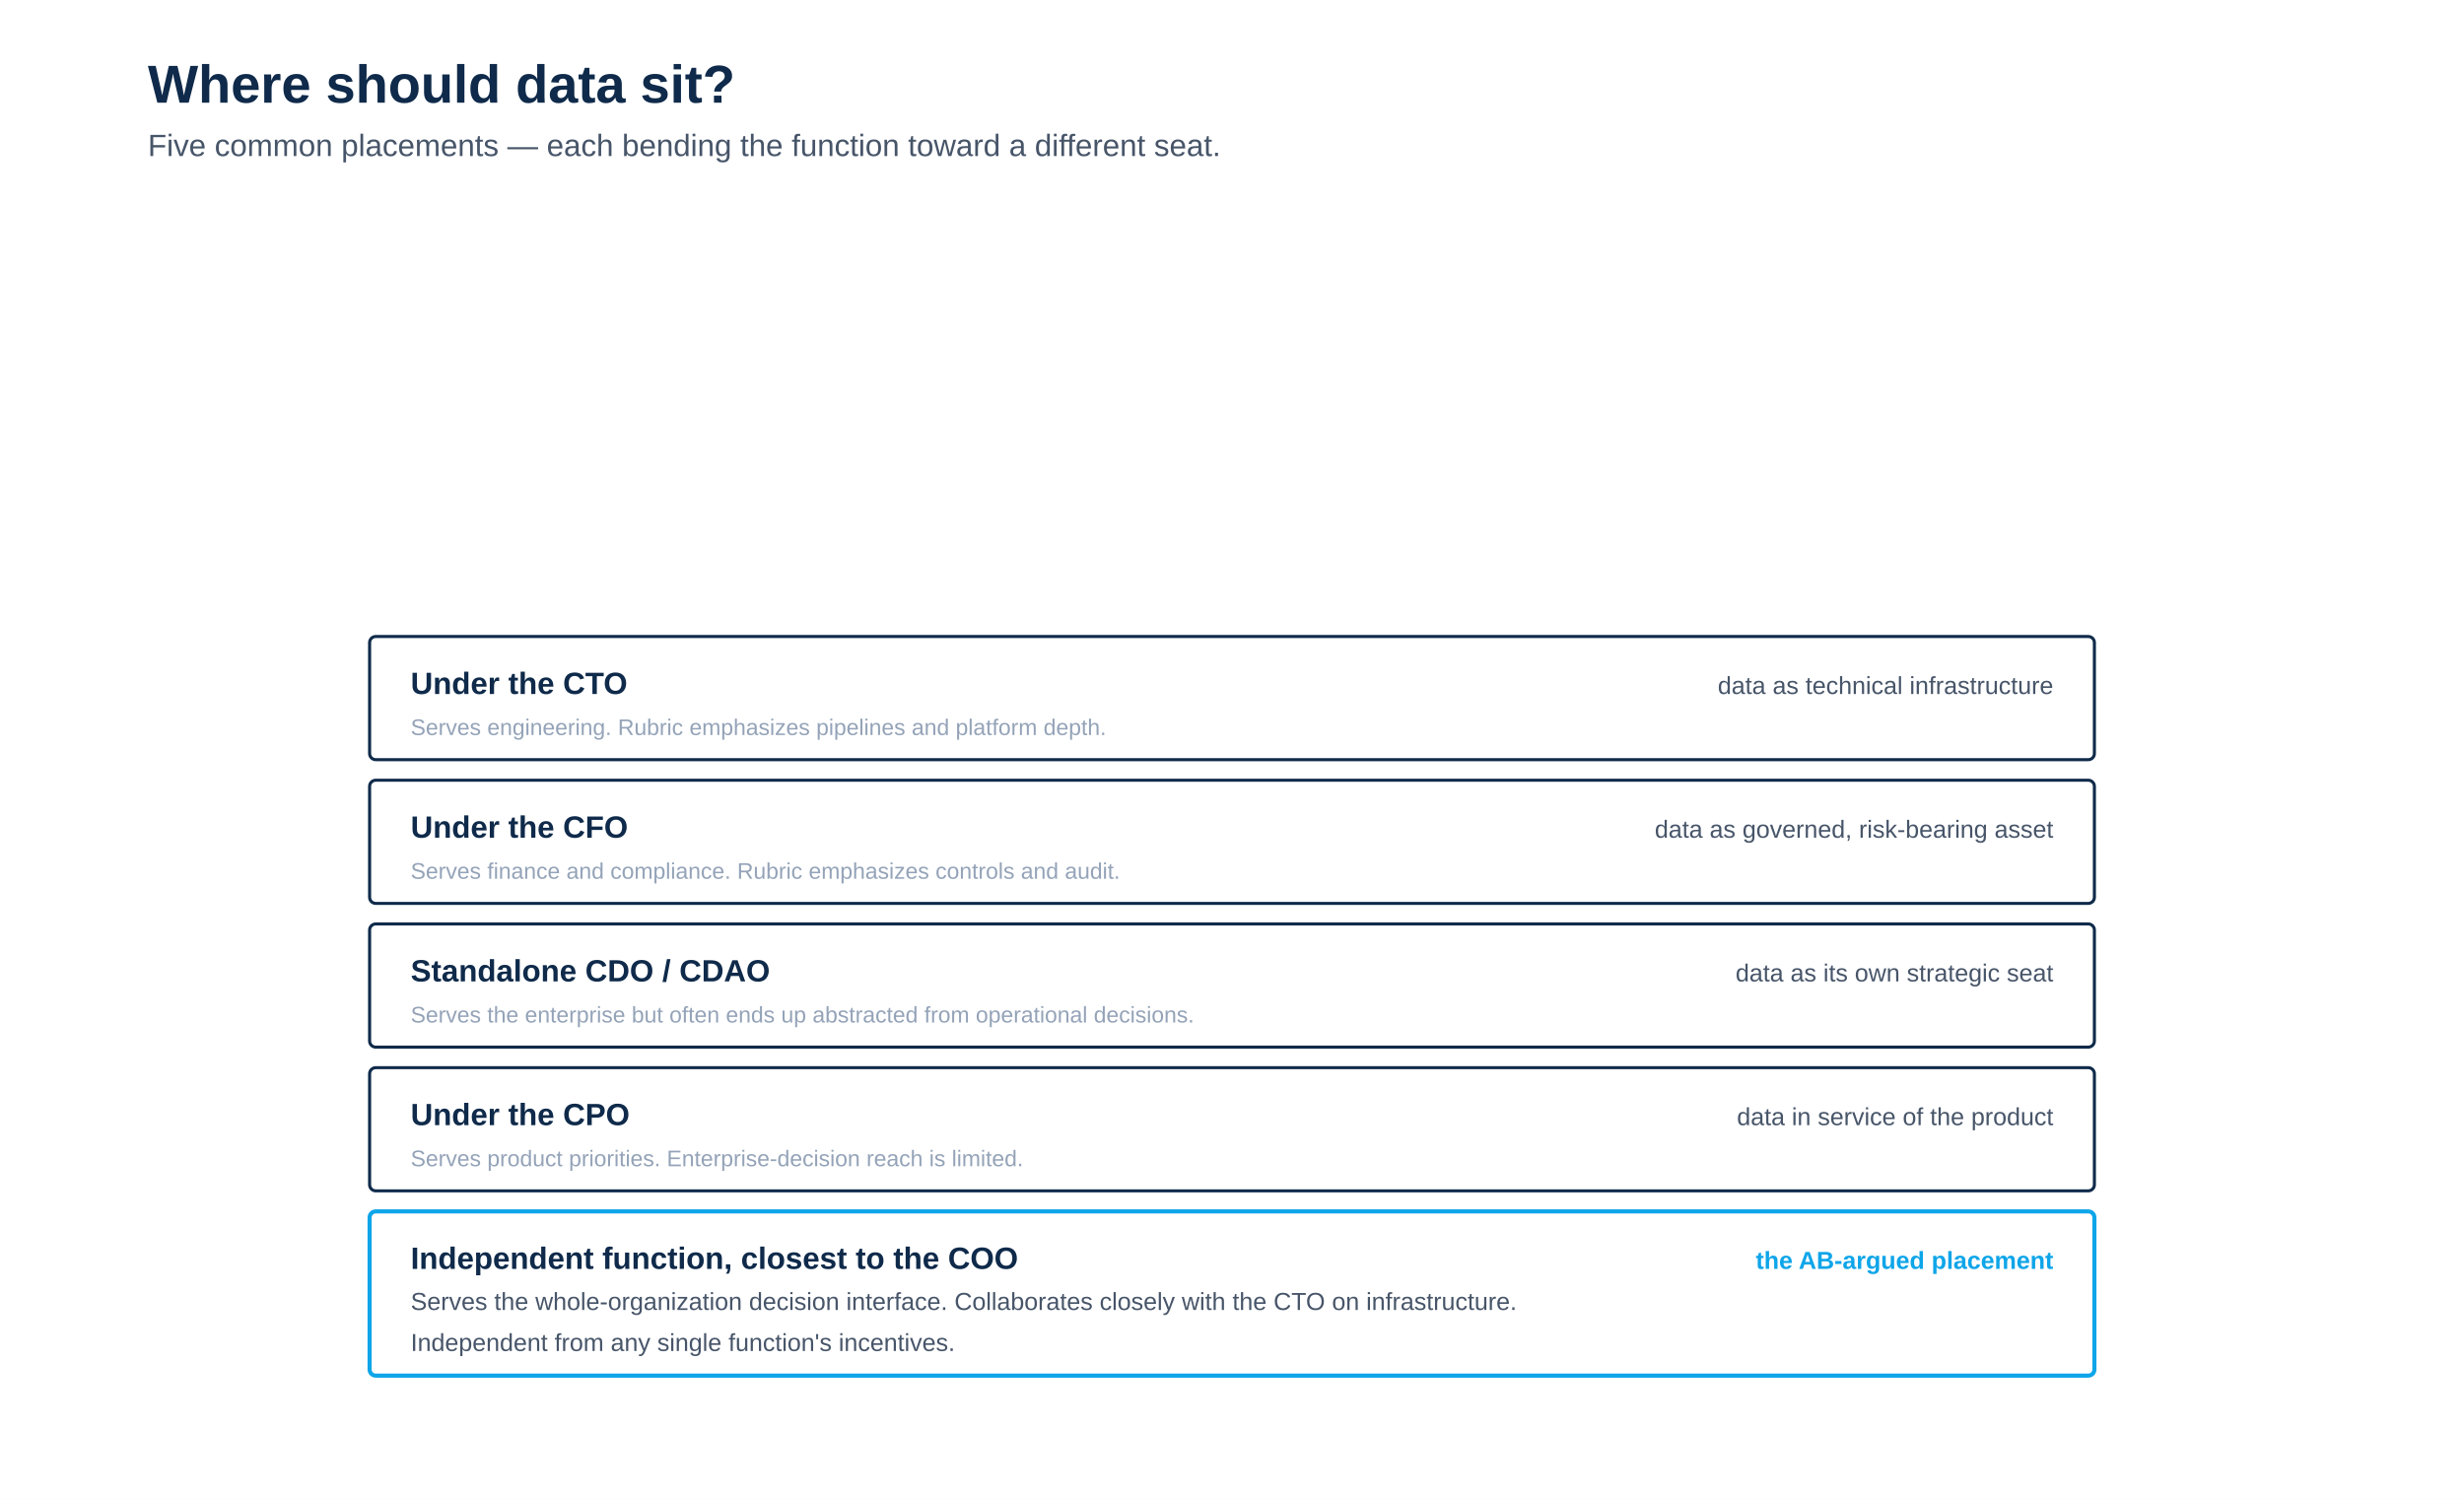
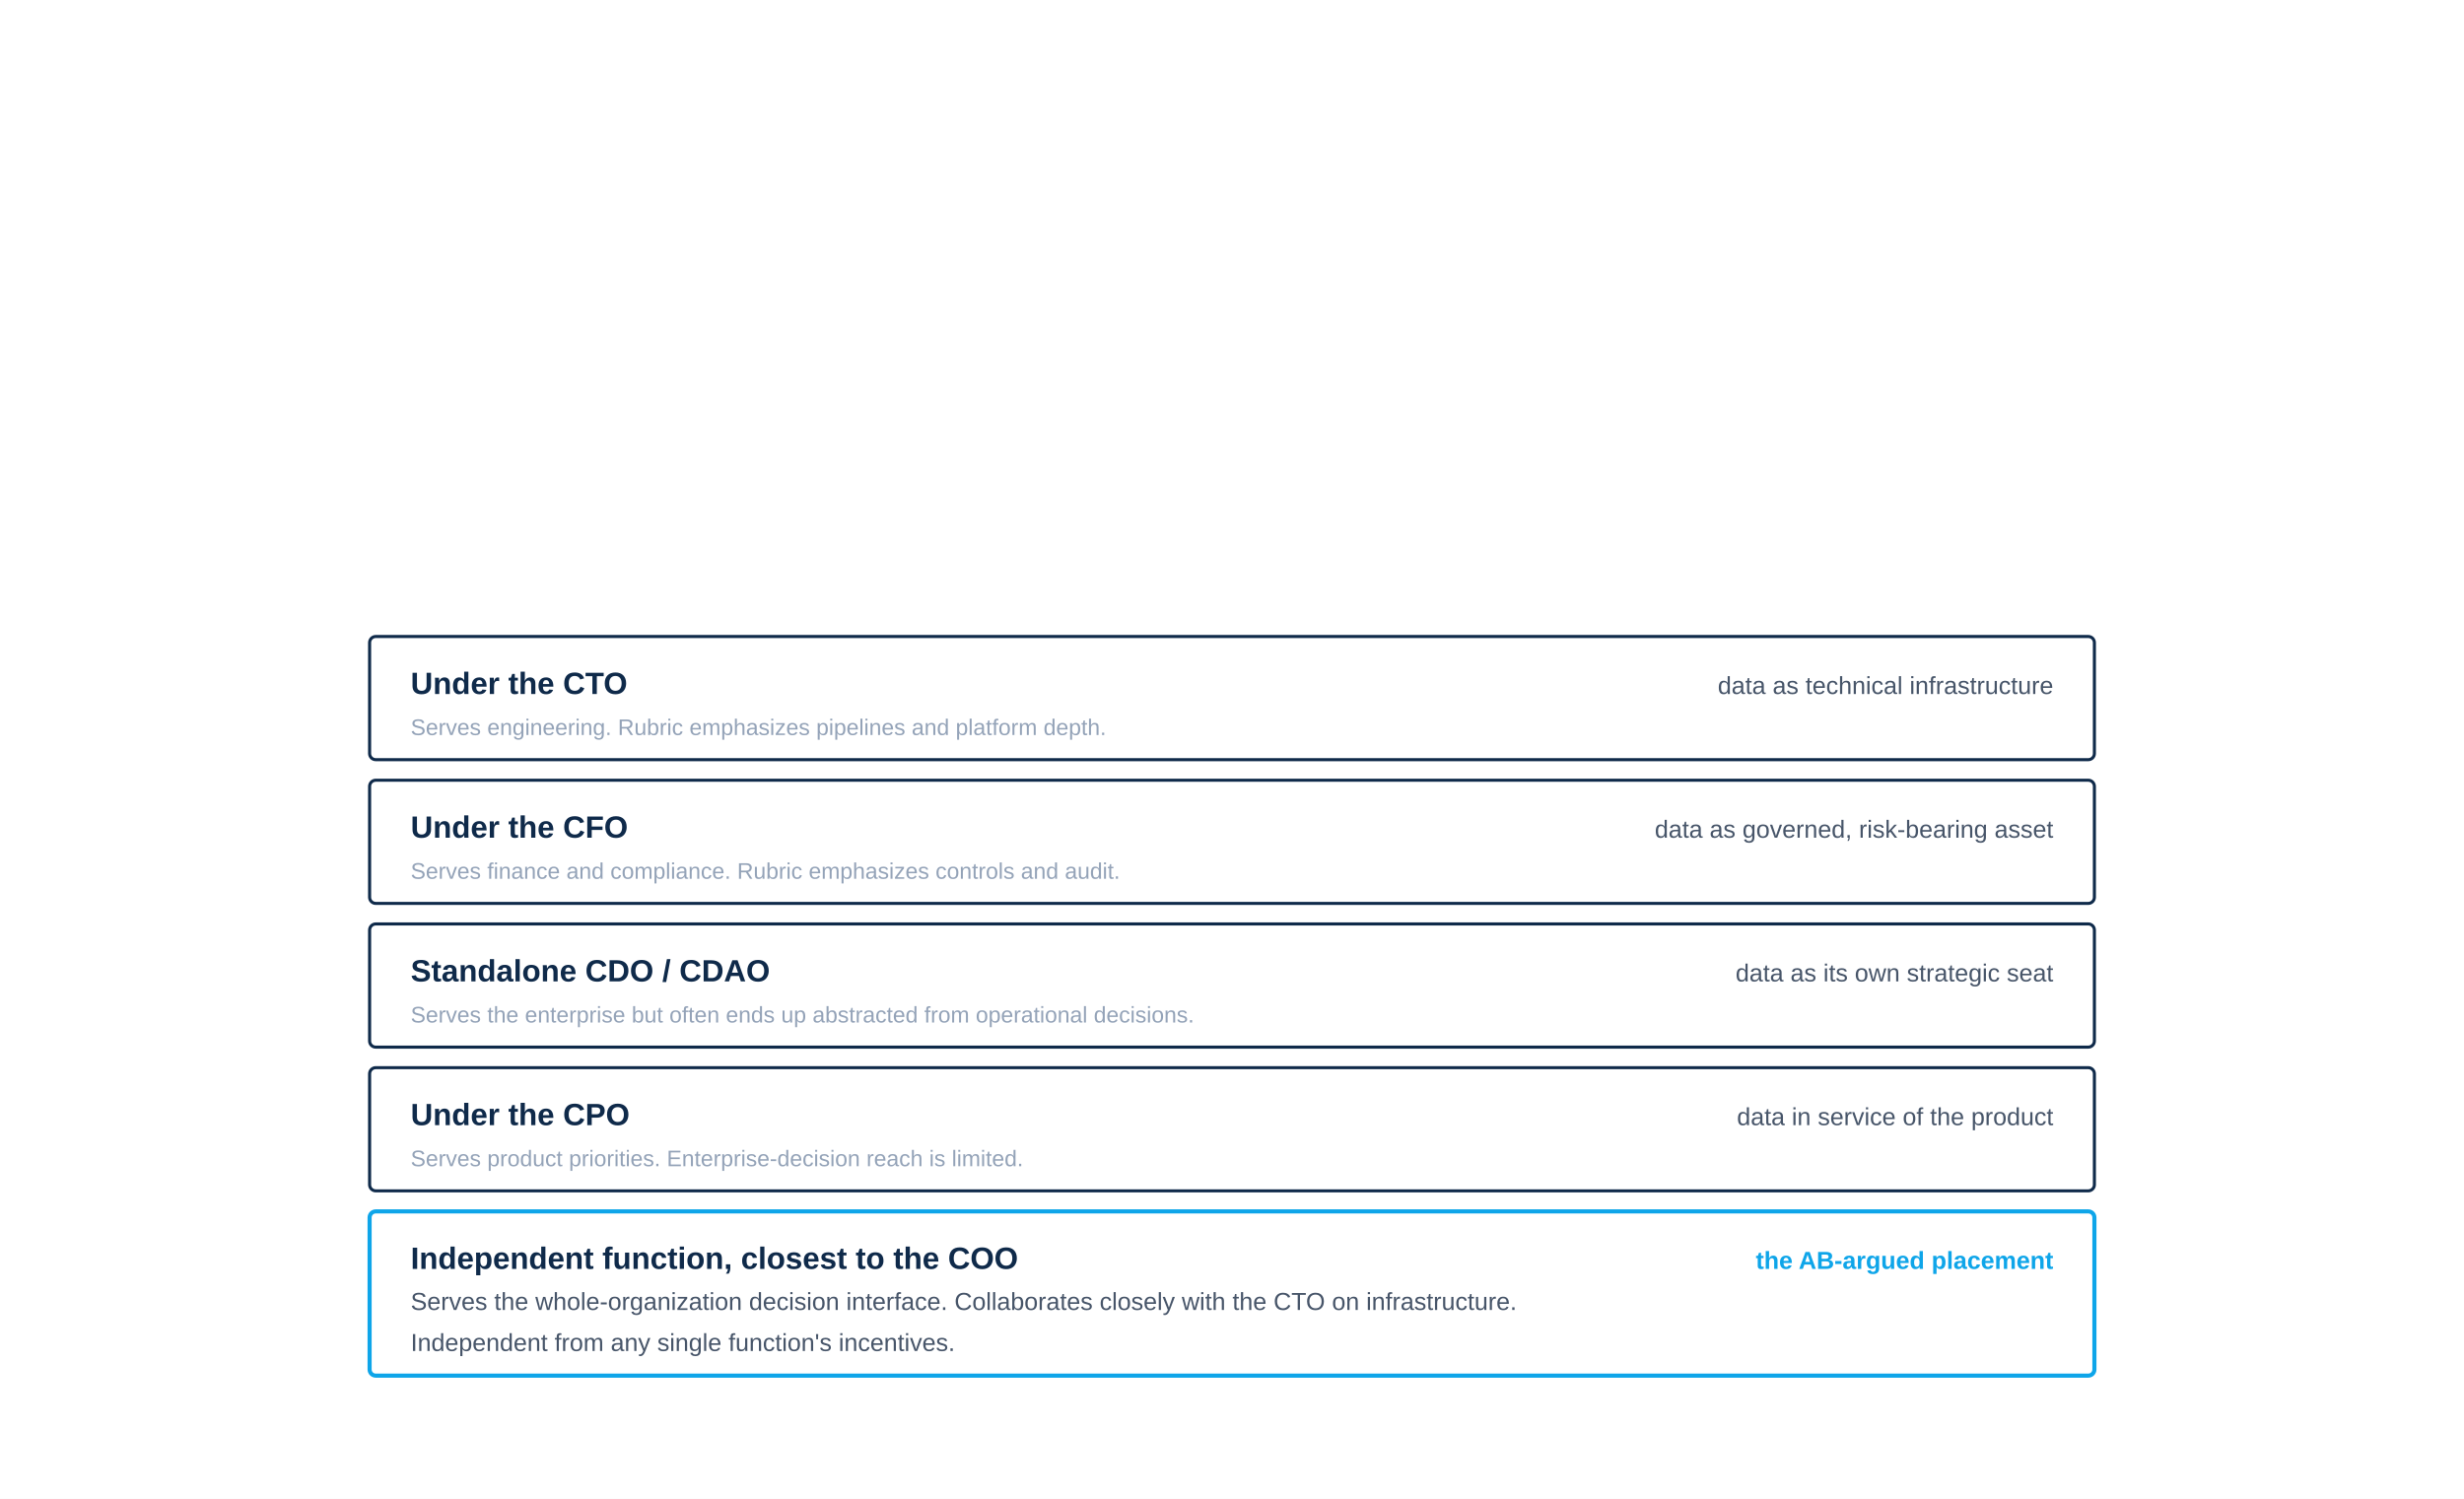
<svg xmlns="http://www.w3.org/2000/svg" viewBox="0 -110 1200 730" role="img">
  <rect x="0" y="-110" width="1200" height="730" fill="#FFFFFF" />
-   <text x="72" y="-60" font-family="-apple-system, BlinkMacSystemFont, 'Helvetica Neue', Arial, sans-serif" font-size="26" font-weight="700" fill="#0F2A4A" text-anchor="start">Where should data sit?</text>
-   <text x="72" y="-34" font-family="-apple-system, BlinkMacSystemFont, 'Helvetica Neue', Arial, sans-serif" font-size="15" font-weight="400" fill="#475569" text-anchor="start">Five common placements — each bending the function toward a different seat.</text>
  <rect x="180" y="200" width="840" height="60" fill="none" stroke="#0F2A4A" stroke-width="1.5" rx="3" />
  <text x="200" y="228" font-family="-apple-system, BlinkMacSystemFont, 'Helvetica Neue', Arial, sans-serif" font-size="15" font-weight="600" fill="#0F2A4A" text-anchor="start">Under the CTO</text>
  <text x="1000" y="228" font-family="-apple-system, BlinkMacSystemFont, 'Helvetica Neue', Arial, sans-serif" font-size="12" fill="#475569" text-anchor="end">data as technical infrastructure</text>
  <text x="200" y="248" font-family="-apple-system, BlinkMacSystemFont, 'Helvetica Neue', Arial, sans-serif" font-size="11" fill="#94A3B8" text-anchor="start">Serves engineering. Rubric emphasizes pipelines and platform depth.</text>
  <rect x="180" y="270" width="840" height="60" fill="none" stroke="#0F2A4A" stroke-width="1.5" rx="3" />
  <text x="200" y="298" font-family="-apple-system, BlinkMacSystemFont, 'Helvetica Neue', Arial, sans-serif" font-size="15" font-weight="600" fill="#0F2A4A" text-anchor="start">Under the CFO</text>
  <text x="1000" y="298" font-family="-apple-system, BlinkMacSystemFont, 'Helvetica Neue', Arial, sans-serif" font-size="12" fill="#475569" text-anchor="end">data as governed, risk-bearing asset</text>
  <text x="200" y="318" font-family="-apple-system, BlinkMacSystemFont, 'Helvetica Neue', Arial, sans-serif" font-size="11" fill="#94A3B8" text-anchor="start">Serves finance and compliance. Rubric emphasizes controls and audit.</text>
  <rect x="180" y="340" width="840" height="60" fill="none" stroke="#0F2A4A" stroke-width="1.5" rx="3" />
  <text x="200" y="368" font-family="-apple-system, BlinkMacSystemFont, 'Helvetica Neue', Arial, sans-serif" font-size="15" font-weight="600" fill="#0F2A4A" text-anchor="start">Standalone CDO / CDAO</text>
  <text x="1000" y="368" font-family="-apple-system, BlinkMacSystemFont, 'Helvetica Neue', Arial, sans-serif" font-size="12" fill="#475569" text-anchor="end">data as its own strategic seat</text>
  <text x="200" y="388" font-family="-apple-system, BlinkMacSystemFont, 'Helvetica Neue', Arial, sans-serif" font-size="11" fill="#94A3B8" text-anchor="start">Serves the enterprise but often ends up abstracted from operational decisions.</text>
  <rect x="180" y="410" width="840" height="60" fill="none" stroke="#0F2A4A" stroke-width="1.5" rx="3" />
  <text x="200" y="438" font-family="-apple-system, BlinkMacSystemFont, 'Helvetica Neue', Arial, sans-serif" font-size="15" font-weight="600" fill="#0F2A4A" text-anchor="start">Under the CPO</text>
  <text x="1000" y="438" font-family="-apple-system, BlinkMacSystemFont, 'Helvetica Neue', Arial, sans-serif" font-size="12" fill="#475569" text-anchor="end">data in service of the product</text>
  <text x="200" y="458" font-family="-apple-system, BlinkMacSystemFont, 'Helvetica Neue', Arial, sans-serif" font-size="11" fill="#94A3B8" text-anchor="start">Serves product priorities. Enterprise-decision reach is limited.</text>
  <rect x="180" y="480" width="840" height="80" fill="none" stroke="#0EA5E9" stroke-width="2" rx="3" />
  <text x="200" y="508" font-family="-apple-system, BlinkMacSystemFont, 'Helvetica Neue', Arial, sans-serif" font-size="15" font-weight="600" fill="#0F2A4A" text-anchor="start">Independent function, closest to the COO</text>
  <text x="1000" y="508" font-family="-apple-system, BlinkMacSystemFont, 'Helvetica Neue', Arial, sans-serif" font-size="12" font-weight="600" fill="#0EA5E9" text-anchor="end">the AB-argued placement</text>
  <text x="200" y="528" font-family="-apple-system, BlinkMacSystemFont, 'Helvetica Neue', Arial, sans-serif" font-size="12" fill="#475569" text-anchor="start">Serves the whole-organization decision interface. Collaborates closely with the CTO on infrastructure.</text>
  <text x="200" y="548" font-family="-apple-system, BlinkMacSystemFont, 'Helvetica Neue', Arial, sans-serif" font-size="12" fill="#475569" text-anchor="start">Independent from any single function's incentives.</text>
</svg>
